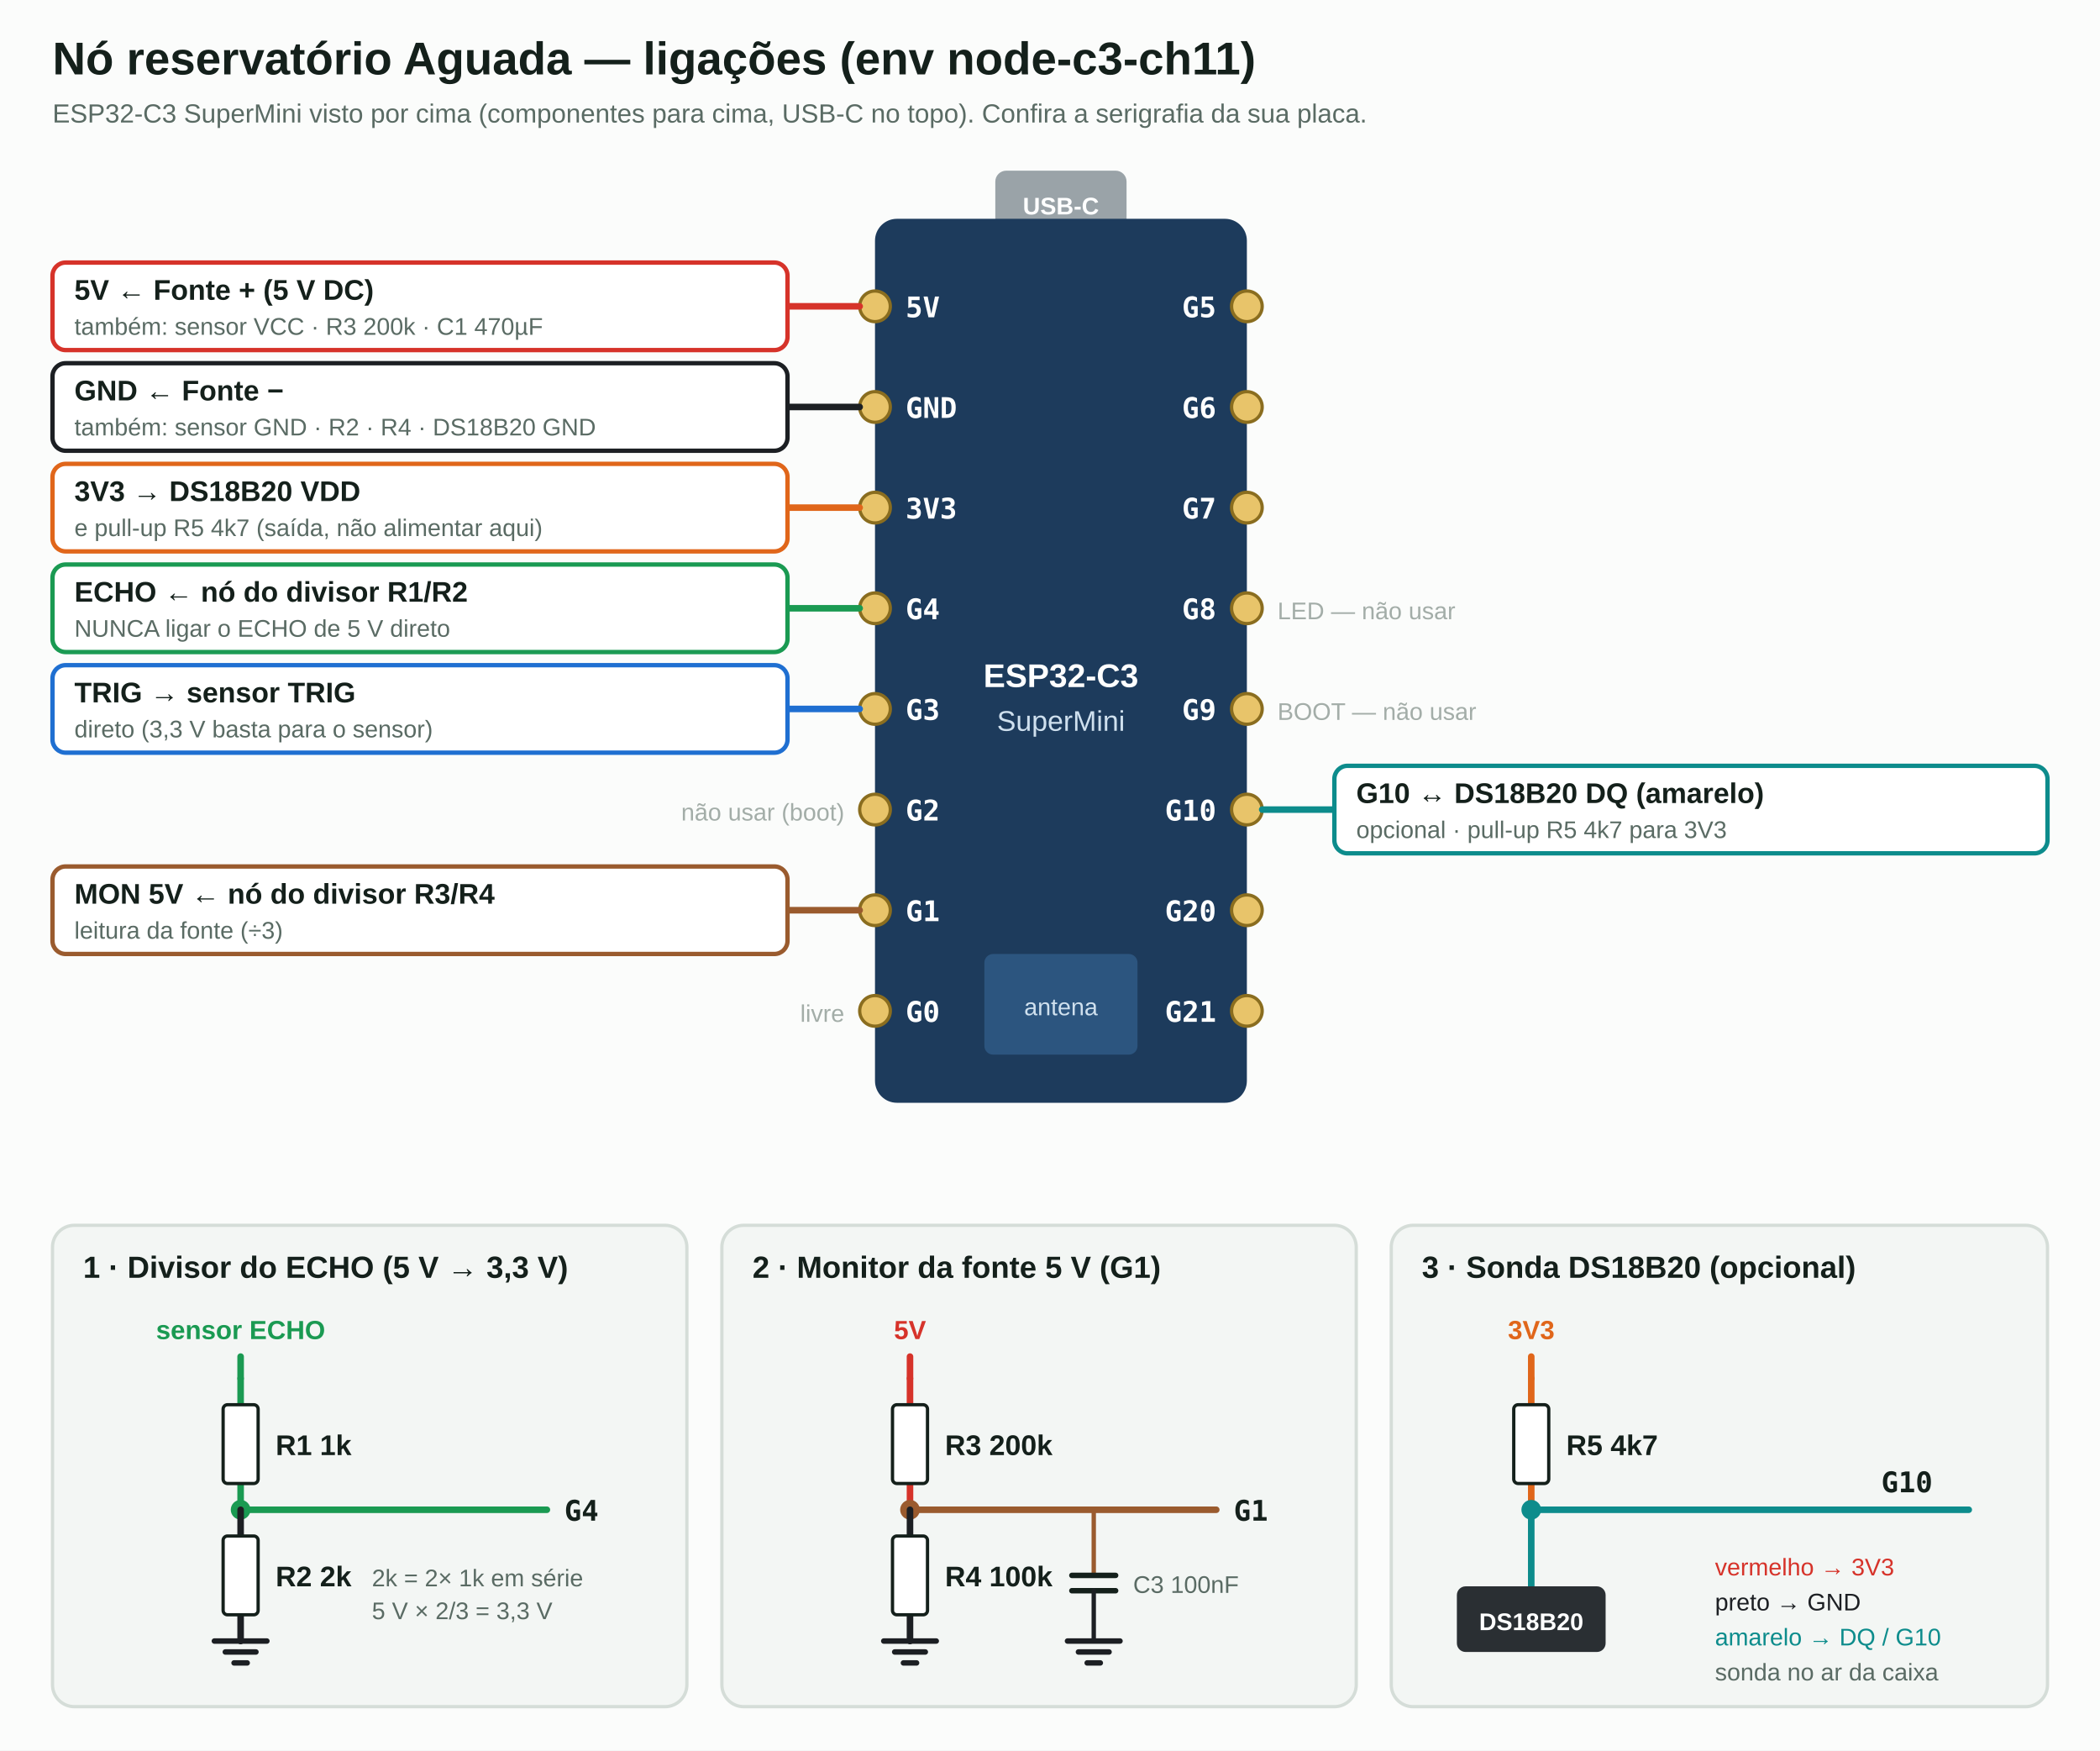
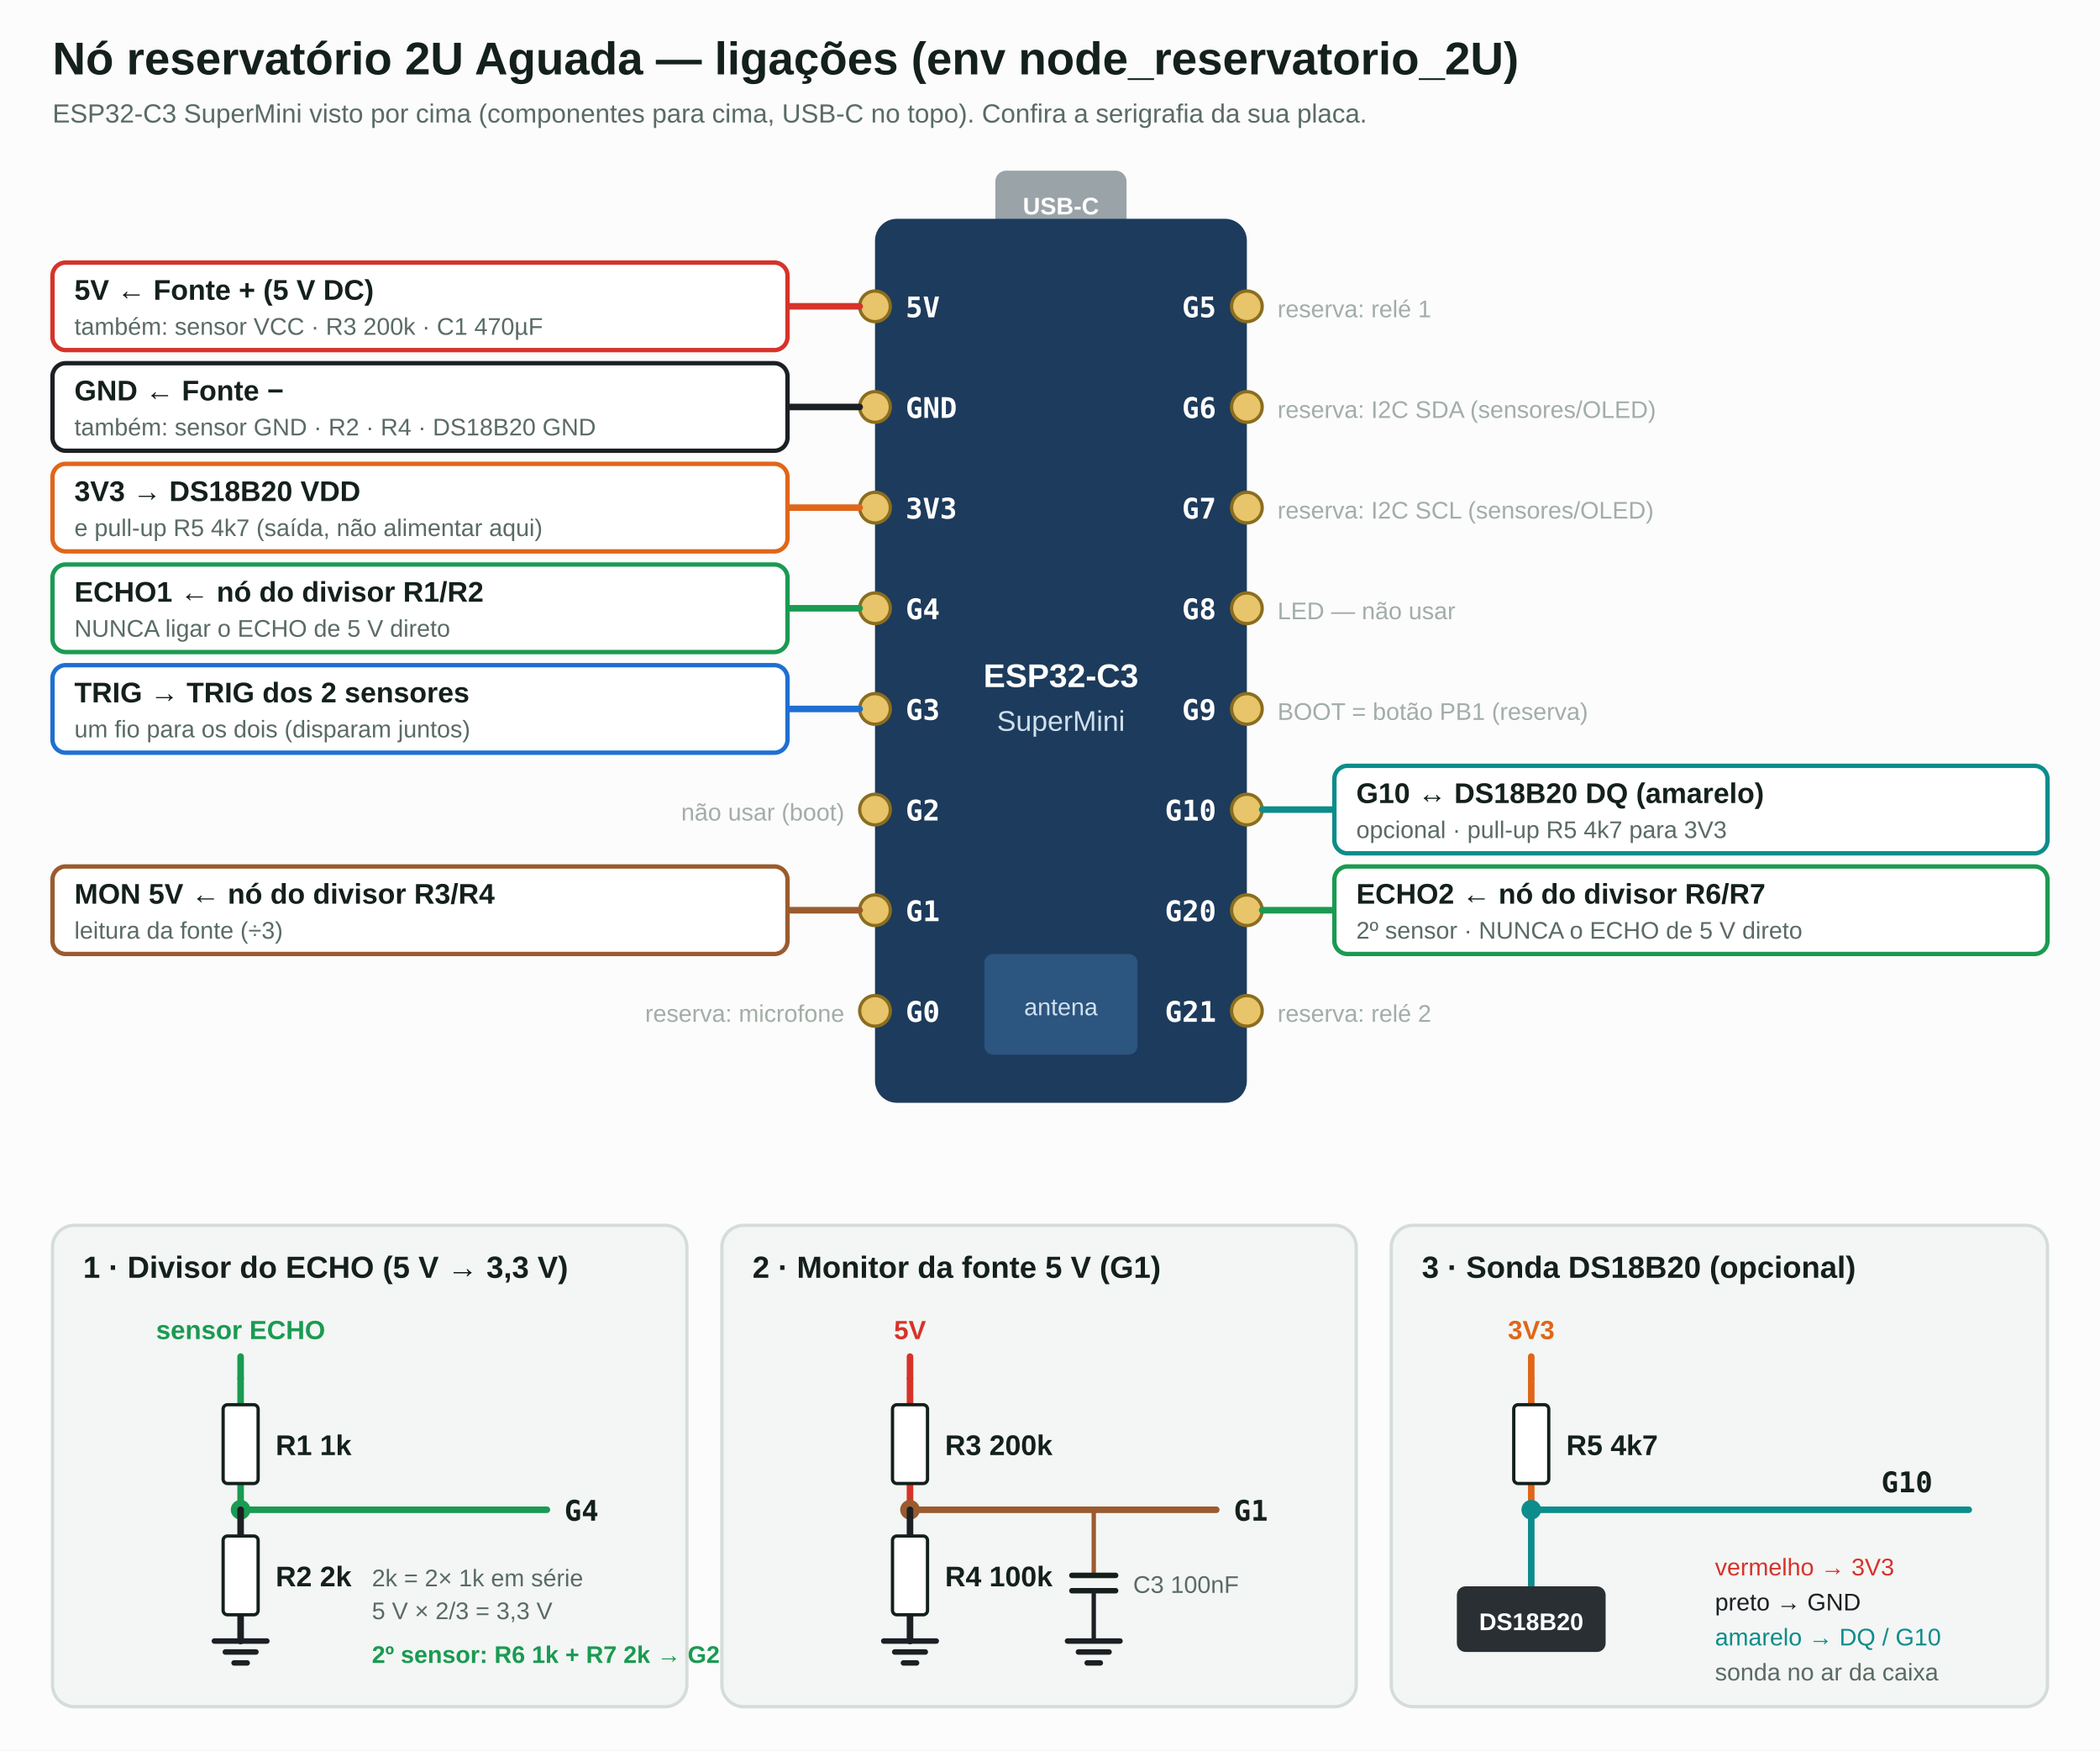
<svg xmlns="http://www.w3.org/2000/svg" viewBox="0 0 960 800" width="960" height="800">
  <rect width="960" height="800" fill="#fbfcfb" />
-   <text x="24" y="34" font-family="Arial,Helvetica,sans-serif" font-size="21" font-weight="700" fill="#14201b" text-anchor="start">Nó reservatório Aguada — ligações (env node-c3-ch11)</text>
+   <text x="24" y="34" font-family="Arial,Helvetica,sans-serif" font-size="21" font-weight="700" fill="#14201b" text-anchor="start">Nó reservatório 2U Aguada — ligações (env node_reservatorio_2U)</text>
  <text x="24" y="56" font-family="Arial,Helvetica,sans-serif" font-size="12" font-weight="400" fill="#5a6b64" text-anchor="start">ESP32-C3 SuperMini visto por cima (componentes para cima, USB-C no topo). Confira a serigrafia da sua placa.</text>
  <rect x="455" y="78" width="60" height="30" rx="5" fill="#9aa3a8" stroke="none" stroke-width="1.5" />
  <text x="485" y="98" font-family="Arial,Helvetica,sans-serif" font-size="11" font-weight="700" fill="#fff" text-anchor="middle">USB-C</text>
  <rect x="400" y="100" width="170" height="404" rx="10" fill="#1d3b5c" stroke="none" stroke-width="1.5" />
  <text x="485.0" y="314" font-family="Arial,Helvetica,sans-serif" font-size="15" font-weight="700" fill="#fff" text-anchor="middle">ESP32-C3</text>
  <text x="485.0" y="334" font-family="Arial,Helvetica,sans-serif" font-size="13" font-weight="400" fill="#cfe0ee" text-anchor="middle">SuperMini</text>
  <rect x="450" y="436" width="70" height="46" rx="4" fill="#2c557f" stroke="none" stroke-width="1.5" />
  <text x="485" y="464" font-family="Arial,Helvetica,sans-serif" font-size="11" font-weight="400" fill="#cfe0ee" text-anchor="middle">antena</text>
  <circle cx="400" cy="140" r="7" fill="#e8c46a" stroke="#8a6d1f" stroke-width="1.5" />
  <text x="414" y="145" font-family="DejaVu Sans Mono,Consolas,monospace" font-size="13" font-weight="700" fill="#fff" text-anchor="start">5V</text>
  <circle cx="400" cy="186" r="7" fill="#e8c46a" stroke="#8a6d1f" stroke-width="1.5" />
  <text x="414" y="191" font-family="DejaVu Sans Mono,Consolas,monospace" font-size="13" font-weight="700" fill="#fff" text-anchor="start">GND</text>
  <circle cx="400" cy="232" r="7" fill="#e8c46a" stroke="#8a6d1f" stroke-width="1.5" />
  <text x="414" y="237" font-family="DejaVu Sans Mono,Consolas,monospace" font-size="13" font-weight="700" fill="#fff" text-anchor="start">3V3</text>
  <circle cx="400" cy="278" r="7" fill="#e8c46a" stroke="#8a6d1f" stroke-width="1.5" />
  <text x="414" y="283" font-family="DejaVu Sans Mono,Consolas,monospace" font-size="13" font-weight="700" fill="#fff" text-anchor="start">G4</text>
  <circle cx="400" cy="324" r="7" fill="#e8c46a" stroke="#8a6d1f" stroke-width="1.5" />
  <text x="414" y="329" font-family="DejaVu Sans Mono,Consolas,monospace" font-size="13" font-weight="700" fill="#fff" text-anchor="start">G3</text>
  <circle cx="400" cy="370" r="7" fill="#e8c46a" stroke="#8a6d1f" stroke-width="1.5" />
  <text x="414" y="375" font-family="DejaVu Sans Mono,Consolas,monospace" font-size="13" font-weight="700" fill="#fff" text-anchor="start">G2</text>
  <circle cx="400" cy="416" r="7" fill="#e8c46a" stroke="#8a6d1f" stroke-width="1.5" />
  <text x="414" y="421" font-family="DejaVu Sans Mono,Consolas,monospace" font-size="13" font-weight="700" fill="#fff" text-anchor="start">G1</text>
  <circle cx="400" cy="462" r="7" fill="#e8c46a" stroke="#8a6d1f" stroke-width="1.5" />
  <text x="414" y="467" font-family="DejaVu Sans Mono,Consolas,monospace" font-size="13" font-weight="700" fill="#fff" text-anchor="start">G0</text>
  <circle cx="570" cy="140" r="7" fill="#e8c46a" stroke="#8a6d1f" stroke-width="1.5" />
  <text x="556" y="145" font-family="DejaVu Sans Mono,Consolas,monospace" font-size="13" font-weight="700" fill="#fff" text-anchor="end">G5</text>
  <circle cx="570" cy="186" r="7" fill="#e8c46a" stroke="#8a6d1f" stroke-width="1.5" />
  <text x="556" y="191" font-family="DejaVu Sans Mono,Consolas,monospace" font-size="13" font-weight="700" fill="#fff" text-anchor="end">G6</text>
  <circle cx="570" cy="232" r="7" fill="#e8c46a" stroke="#8a6d1f" stroke-width="1.5" />
  <text x="556" y="237" font-family="DejaVu Sans Mono,Consolas,monospace" font-size="13" font-weight="700" fill="#fff" text-anchor="end">G7</text>
  <circle cx="570" cy="278" r="7" fill="#e8c46a" stroke="#8a6d1f" stroke-width="1.5" />
  <text x="556" y="283" font-family="DejaVu Sans Mono,Consolas,monospace" font-size="13" font-weight="700" fill="#fff" text-anchor="end">G8</text>
  <circle cx="570" cy="324" r="7" fill="#e8c46a" stroke="#8a6d1f" stroke-width="1.5" />
  <text x="556" y="329" font-family="DejaVu Sans Mono,Consolas,monospace" font-size="13" font-weight="700" fill="#fff" text-anchor="end">G9</text>
  <circle cx="570" cy="370" r="7" fill="#e8c46a" stroke="#8a6d1f" stroke-width="1.5" />
  <text x="556" y="375" font-family="DejaVu Sans Mono,Consolas,monospace" font-size="13" font-weight="700" fill="#fff" text-anchor="end">G10</text>
  <circle cx="570" cy="416" r="7" fill="#e8c46a" stroke="#8a6d1f" stroke-width="1.5" />
  <text x="556" y="421" font-family="DejaVu Sans Mono,Consolas,monospace" font-size="13" font-weight="700" fill="#fff" text-anchor="end">G20</text>
  <circle cx="570" cy="462" r="7" fill="#e8c46a" stroke="#8a6d1f" stroke-width="1.5" />
  <text x="556" y="467" font-family="DejaVu Sans Mono,Consolas,monospace" font-size="13" font-weight="700" fill="#fff" text-anchor="end">G21</text>
  <path d="M393,140 L360,140" fill="none" stroke="#d6332a" stroke-width="3" stroke-linecap="round" stroke-linejoin="round" />
  <rect x="24" y="120" width="336" height="40" rx="6" fill="#fff" stroke="#d6332a" stroke-width="2" />
  <text x="34" y="137" font-family="Arial,Helvetica,sans-serif" font-size="13" font-weight="700" fill="#14201b" text-anchor="start">5V  ← Fonte + (5 V DC)</text>
  <text x="34" y="153" font-family="Arial,Helvetica,sans-serif" font-size="11" font-weight="400" fill="#5a6b64" text-anchor="start">também: sensor VCC · R3 200k · C1 470µF</text>
  <path d="M393,186 L360,186" fill="none" stroke="#1c1f23" stroke-width="3" stroke-linecap="round" stroke-linejoin="round" />
  <rect x="24" y="166" width="336" height="40" rx="6" fill="#fff" stroke="#1c1f23" stroke-width="2" />
  <text x="34" y="183" font-family="Arial,Helvetica,sans-serif" font-size="13" font-weight="700" fill="#14201b" text-anchor="start">GND ← Fonte −</text>
  <text x="34" y="199" font-family="Arial,Helvetica,sans-serif" font-size="11" font-weight="400" fill="#5a6b64" text-anchor="start">também: sensor GND · R2 · R4 · DS18B20 GND</text>
  <path d="M393,232 L360,232" fill="none" stroke="#e0661a" stroke-width="3" stroke-linecap="round" stroke-linejoin="round" />
  <rect x="24" y="212" width="336" height="40" rx="6" fill="#fff" stroke="#e0661a" stroke-width="2" />
  <text x="34" y="229" font-family="Arial,Helvetica,sans-serif" font-size="13" font-weight="700" fill="#14201b" text-anchor="start">3V3 → DS18B20 VDD</text>
  <text x="34" y="245" font-family="Arial,Helvetica,sans-serif" font-size="11" font-weight="400" fill="#5a6b64" text-anchor="start">e pull-up R5 4k7 (saída, não alimentar aqui)</text>
  <path d="M393,278 L360,278" fill="none" stroke="#1a9a52" stroke-width="3" stroke-linecap="round" stroke-linejoin="round" />
  <rect x="24" y="258" width="336" height="40" rx="6" fill="#fff" stroke="#1a9a52" stroke-width="2" />
-   <text x="34" y="275" font-family="Arial,Helvetica,sans-serif" font-size="13" font-weight="700" fill="#14201b" text-anchor="start">ECHO ← nó do divisor R1/R2</text>
+   <text x="34" y="275" font-family="Arial,Helvetica,sans-serif" font-size="13" font-weight="700" fill="#14201b" text-anchor="start">ECHO1 ← nó do divisor R1/R2</text>
  <text x="34" y="291" font-family="Arial,Helvetica,sans-serif" font-size="11" font-weight="400" fill="#5a6b64" text-anchor="start">NUNCA ligar o ECHO de 5 V direto</text>
  <path d="M393,324 L360,324" fill="none" stroke="#1f6fd1" stroke-width="3" stroke-linecap="round" stroke-linejoin="round" />
  <rect x="24" y="304" width="336" height="40" rx="6" fill="#fff" stroke="#1f6fd1" stroke-width="2" />
-   <text x="34" y="321" font-family="Arial,Helvetica,sans-serif" font-size="13" font-weight="700" fill="#14201b" text-anchor="start">TRIG → sensor TRIG</text>
-   <text x="34" y="337" font-family="Arial,Helvetica,sans-serif" font-size="11" font-weight="400" fill="#5a6b64" text-anchor="start">direto (3,3 V basta para o sensor)</text>
+   <text x="34" y="321" font-family="Arial,Helvetica,sans-serif" font-size="13" font-weight="700" fill="#14201b" text-anchor="start">TRIG → TRIG dos 2 sensores</text>
+   <text x="34" y="337" font-family="Arial,Helvetica,sans-serif" font-size="11" font-weight="400" fill="#5a6b64" text-anchor="start">um fio para os dois (disparam juntos)</text>
  <text x="386" y="375" font-family="Arial,Helvetica,sans-serif" font-size="11" font-weight="400" fill="#a3ada8" text-anchor="end">não usar (boot)</text>
  <path d="M393,416 L360,416" fill="none" stroke="#9a5b2e" stroke-width="3" stroke-linecap="round" stroke-linejoin="round" />
  <rect x="24" y="396" width="336" height="40" rx="6" fill="#fff" stroke="#9a5b2e" stroke-width="2" />
  <text x="34" y="413" font-family="Arial,Helvetica,sans-serif" font-size="13" font-weight="700" fill="#14201b" text-anchor="start">MON 5V ← nó do divisor R3/R4</text>
  <text x="34" y="429" font-family="Arial,Helvetica,sans-serif" font-size="11" font-weight="400" fill="#5a6b64" text-anchor="start">leitura da fonte (÷3)</text>
-   <text x="386" y="467" font-family="Arial,Helvetica,sans-serif" font-size="11" font-weight="400" fill="#a3ada8" text-anchor="end">livre</text>
+   <text x="386" y="467" font-family="Arial,Helvetica,sans-serif" font-size="11" font-weight="400" fill="#a3ada8" text-anchor="end">reserva: microfone</text>
+   <text x="584" y="145" font-family="Arial,Helvetica,sans-serif" font-size="11" font-weight="400" fill="#a3ada8" text-anchor="start">reserva: relé 1</text>
+   <text x="584" y="191" font-family="Arial,Helvetica,sans-serif" font-size="11" font-weight="400" fill="#a3ada8" text-anchor="start">reserva: I2C SDA (sensores/OLED)</text>
+   <text x="584" y="237" font-family="Arial,Helvetica,sans-serif" font-size="11" font-weight="400" fill="#a3ada8" text-anchor="start">reserva: I2C SCL (sensores/OLED)</text>
  <text x="584" y="283" font-family="Arial,Helvetica,sans-serif" font-size="11" font-weight="400" fill="#a3ada8" text-anchor="start">LED — não usar</text>
-   <text x="584" y="329" font-family="Arial,Helvetica,sans-serif" font-size="11" font-weight="400" fill="#a3ada8" text-anchor="start">BOOT — não usar</text>
+   <text x="584" y="329" font-family="Arial,Helvetica,sans-serif" font-size="11" font-weight="400" fill="#a3ada8" text-anchor="start">BOOT = botão PB1 (reserva)</text>
  <path d="M577,370 L610,370" fill="none" stroke="#0d8c8c" stroke-width="3" stroke-linecap="round" stroke-linejoin="round" />
  <rect x="610" y="350" width="326" height="40" rx="6" fill="#fff" stroke="#0d8c8c" stroke-width="2" />
  <text x="620" y="367" font-family="Arial,Helvetica,sans-serif" font-size="13" font-weight="700" fill="#14201b" text-anchor="start">G10 ↔ DS18B20 DQ (amarelo)</text>
  <text x="620" y="383" font-family="Arial,Helvetica,sans-serif" font-size="11" font-weight="400" fill="#5a6b64" text-anchor="start">opcional · pull-up R5 4k7 para 3V3</text>
+   <path d="M577,416 L610,416" fill="none" stroke="#1a9a52" stroke-width="3" stroke-linecap="round" stroke-linejoin="round" />
+   <rect x="610" y="396" width="326" height="40" rx="6" fill="#fff" stroke="#1a9a52" stroke-width="2" />
+   <text x="620" y="413" font-family="Arial,Helvetica,sans-serif" font-size="13" font-weight="700" fill="#14201b" text-anchor="start">ECHO2 ← nó do divisor R6/R7</text>
+   <text x="620" y="429" font-family="Arial,Helvetica,sans-serif" font-size="11" font-weight="400" fill="#5a6b64" text-anchor="start">2º sensor · NUNCA o ECHO de 5 V direto</text>
+   <text x="584" y="467" font-family="Arial,Helvetica,sans-serif" font-size="11" font-weight="400" fill="#a3ada8" text-anchor="start">reserva: relé 2</text>
  <rect x="24" y="560" width="290" height="220" rx="10" fill="#f3f6f4" stroke="#d5ddd8" stroke-width="1.5" />
  <text x="38" y="584" font-family="Arial,Helvetica,sans-serif" font-size="14" font-weight="700" fill="#14201b" text-anchor="start">1 · Divisor do ECHO (5 V → 3,3 V)</text>
  <text x="110" y="612" font-family="Arial,Helvetica,sans-serif" font-size="12" font-weight="700" fill="#1a9a52" text-anchor="middle">sensor ECHO</text>
  <path d="M110,620 L110,630" fill="none" stroke="#1a9a52" stroke-width="3" stroke-linecap="round" stroke-linejoin="round" />
  <path d="M110,630 L110,642.0" fill="none" stroke="#1a9a52" stroke-width="3" stroke-linecap="round" stroke-linejoin="round" />
  <path d="M110,678.0 L110,690" fill="none" stroke="#1a9a52" stroke-width="3" stroke-linecap="round" stroke-linejoin="round" />
  <rect x="102" y="642.0" width="16" height="36" rx="2" fill="#fff" stroke="#14201b" stroke-width="1.5" />
  <text x="126" y="665.0" font-family="Arial,Helvetica,sans-serif" font-size="13" font-weight="700" fill="#14201b" text-anchor="start">R1 1k</text>
  <circle cx="110" cy="690" r="4.5" fill="#1a9a52" />
  <path d="M110,690 L250,690" fill="none" stroke="#1a9a52" stroke-width="3" stroke-linecap="round" stroke-linejoin="round" />
  <text x="258" y="695" font-family="DejaVu Sans Mono,Consolas,monospace" font-size="13" font-weight="700" fill="#14201b" text-anchor="start">G4</text>
  <path d="M110,690 L110,702.0" fill="none" stroke="#1c1f23" stroke-width="3" stroke-linecap="round" stroke-linejoin="round" />
  <path d="M110,738.0 L110,750" fill="none" stroke="#1c1f23" stroke-width="3" stroke-linecap="round" stroke-linejoin="round" />
  <rect x="102" y="702.0" width="16" height="36" rx="2" fill="#fff" stroke="#14201b" stroke-width="1.5" />
  <text x="126" y="725.0" font-family="Arial,Helvetica,sans-serif" font-size="13" font-weight="700" fill="#14201b" text-anchor="start">R2 2k</text>
  <path d="M98,750 L122,750" fill="none" stroke="#1c1f23" stroke-width="2.5" stroke-linecap="round" stroke-linejoin="round" />
  <path d="M103,755 L117,755" fill="none" stroke="#1c1f23" stroke-width="2.5" stroke-linecap="round" stroke-linejoin="round" />
  <path d="M107,760 L113,760" fill="none" stroke="#1c1f23" stroke-width="2.5" stroke-linecap="round" stroke-linejoin="round" />
  <text x="170" y="725" font-family="Arial,Helvetica,sans-serif" font-size="11" font-weight="400" fill="#5a6b64" text-anchor="start">2k = 2× 1k em série</text>
  <text x="170" y="740" font-family="Arial,Helvetica,sans-serif" font-size="11" font-weight="400" fill="#5a6b64" text-anchor="start">5 V × 2/3 = 3,3 V</text>
+   <text x="170" y="760" font-family="Arial,Helvetica,sans-serif" font-size="11" font-weight="700" fill="#1a9a52" text-anchor="start">2º sensor: R6 1k + R7 2k → G20</text>
  <rect x="330" y="560" width="290" height="220" rx="10" fill="#f3f6f4" stroke="#d5ddd8" stroke-width="1.5" />
  <text x="344" y="584" font-family="Arial,Helvetica,sans-serif" font-size="14" font-weight="700" fill="#14201b" text-anchor="start">2 · Monitor da fonte 5 V (G1)</text>
  <text x="416" y="612" font-family="Arial,Helvetica,sans-serif" font-size="12" font-weight="700" fill="#d6332a" text-anchor="middle">5V</text>
  <path d="M416,620 L416,630" fill="none" stroke="#d6332a" stroke-width="3" stroke-linecap="round" stroke-linejoin="round" />
  <path d="M416,630 L416,642.0" fill="none" stroke="#d6332a" stroke-width="3" stroke-linecap="round" stroke-linejoin="round" />
  <path d="M416,678.0 L416,690" fill="none" stroke="#d6332a" stroke-width="3" stroke-linecap="round" stroke-linejoin="round" />
  <rect x="408" y="642.0" width="16" height="36" rx="2" fill="#fff" stroke="#14201b" stroke-width="1.5" />
  <text x="432" y="665.0" font-family="Arial,Helvetica,sans-serif" font-size="13" font-weight="700" fill="#14201b" text-anchor="start">R3 200k</text>
  <circle cx="416" cy="690" r="4.5" fill="#9a5b2e" />
  <path d="M416,690 L556,690" fill="none" stroke="#9a5b2e" stroke-width="3" stroke-linecap="round" stroke-linejoin="round" />
  <text x="564" y="695" font-family="DejaVu Sans Mono,Consolas,monospace" font-size="13" font-weight="700" fill="#14201b" text-anchor="start">G1</text>
  <path d="M416,690 L416,702.0" fill="none" stroke="#1c1f23" stroke-width="3" stroke-linecap="round" stroke-linejoin="round" />
  <path d="M416,738.0 L416,750" fill="none" stroke="#1c1f23" stroke-width="3" stroke-linecap="round" stroke-linejoin="round" />
  <rect x="408" y="702.0" width="16" height="36" rx="2" fill="#fff" stroke="#14201b" stroke-width="1.5" />
  <text x="432" y="725.0" font-family="Arial,Helvetica,sans-serif" font-size="13" font-weight="700" fill="#14201b" text-anchor="start">R4 100k</text>
  <path d="M404,750 L428,750" fill="none" stroke="#1c1f23" stroke-width="2.5" stroke-linecap="round" stroke-linejoin="round" />
  <path d="M409,755 L423,755" fill="none" stroke="#1c1f23" stroke-width="2.5" stroke-linecap="round" stroke-linejoin="round" />
  <path d="M413,760 L419,760" fill="none" stroke="#1c1f23" stroke-width="2.5" stroke-linecap="round" stroke-linejoin="round" />
  <path d="M500,690 L500,720" fill="none" stroke="#9a5b2e" stroke-width="2" stroke-linecap="round" stroke-linejoin="round" />
  <path d="M490,720 L510,720" fill="none" stroke="#14201b" stroke-width="2.5" stroke-linecap="round" stroke-linejoin="round" />
  <path d="M490,727 L510,727" fill="none" stroke="#14201b" stroke-width="2.5" stroke-linecap="round" stroke-linejoin="round" />
  <path d="M500,727 L500,750" fill="none" stroke="#1c1f23" stroke-width="2" stroke-linecap="round" stroke-linejoin="round" />
  <path d="M488,750 L512,750" fill="none" stroke="#1c1f23" stroke-width="2.5" stroke-linecap="round" stroke-linejoin="round" />
  <path d="M493,755 L507,755" fill="none" stroke="#1c1f23" stroke-width="2.5" stroke-linecap="round" stroke-linejoin="round" />
  <path d="M497,760 L503,760" fill="none" stroke="#1c1f23" stroke-width="2.5" stroke-linecap="round" stroke-linejoin="round" />
  <text x="518" y="728" font-family="Arial,Helvetica,sans-serif" font-size="11" font-weight="400" fill="#5a6b64" text-anchor="start">C3 100nF</text>
  <rect x="636" y="560" width="300" height="220" rx="10" fill="#f3f6f4" stroke="#d5ddd8" stroke-width="1.5" />
  <text x="650" y="584" font-family="Arial,Helvetica,sans-serif" font-size="14" font-weight="700" fill="#14201b" text-anchor="start">3 · Sonda DS18B20 (opcional)</text>
  <text x="700" y="612" font-family="Arial,Helvetica,sans-serif" font-size="12" font-weight="700" fill="#e0661a" text-anchor="middle">3V3</text>
  <path d="M700,620 L700,630" fill="none" stroke="#e0661a" stroke-width="3" stroke-linecap="round" stroke-linejoin="round" />
  <path d="M700,630 L700,642.0" fill="none" stroke="#e0661a" stroke-width="3" stroke-linecap="round" stroke-linejoin="round" />
  <path d="M700,678.0 L700,690" fill="none" stroke="#e0661a" stroke-width="3" stroke-linecap="round" stroke-linejoin="round" />
  <rect x="692" y="642.0" width="16" height="36" rx="2" fill="#fff" stroke="#14201b" stroke-width="1.5" />
  <text x="716" y="665.0" font-family="Arial,Helvetica,sans-serif" font-size="13" font-weight="700" fill="#14201b" text-anchor="start">R5 4k7</text>
  <circle cx="700" cy="690" r="4.5" fill="#0d8c8c" />
  <path d="M700,690 L900,690" fill="none" stroke="#0d8c8c" stroke-width="3" stroke-linecap="round" stroke-linejoin="round" />
  <text x="860" y="682" font-family="DejaVu Sans Mono,Consolas,monospace" font-size="13" font-weight="700" fill="#14201b" text-anchor="start">G10</text>
  <path d="M700,690 L700,725" fill="none" stroke="#0d8c8c" stroke-width="3" stroke-linecap="round" stroke-linejoin="round" />
  <rect x="666" y="725" width="68" height="30" rx="4" fill="#2a2f33" stroke="none" stroke-width="1.5" />
  <text x="700" y="745" font-family="Arial,Helvetica,sans-serif" font-size="11" font-weight="700" fill="#fff" text-anchor="middle">DS18B20</text>
  <text x="784" y="720" font-family="Arial,Helvetica,sans-serif" font-size="11" font-weight="400" fill="#d6332a" text-anchor="start">vermelho → 3V3</text>
  <text x="784" y="736" font-family="Arial,Helvetica,sans-serif" font-size="11" font-weight="400" fill="#1c1f23" text-anchor="start">preto → GND</text>
  <text x="784" y="752" font-family="Arial,Helvetica,sans-serif" font-size="11" font-weight="400" fill="#0d8c8c" text-anchor="start">amarelo → DQ / G10</text>
  <text x="784" y="768" font-family="Arial,Helvetica,sans-serif" font-size="11" font-weight="400" fill="#5a6b64" text-anchor="start">sonda no ar da caixa</text>
</svg>
